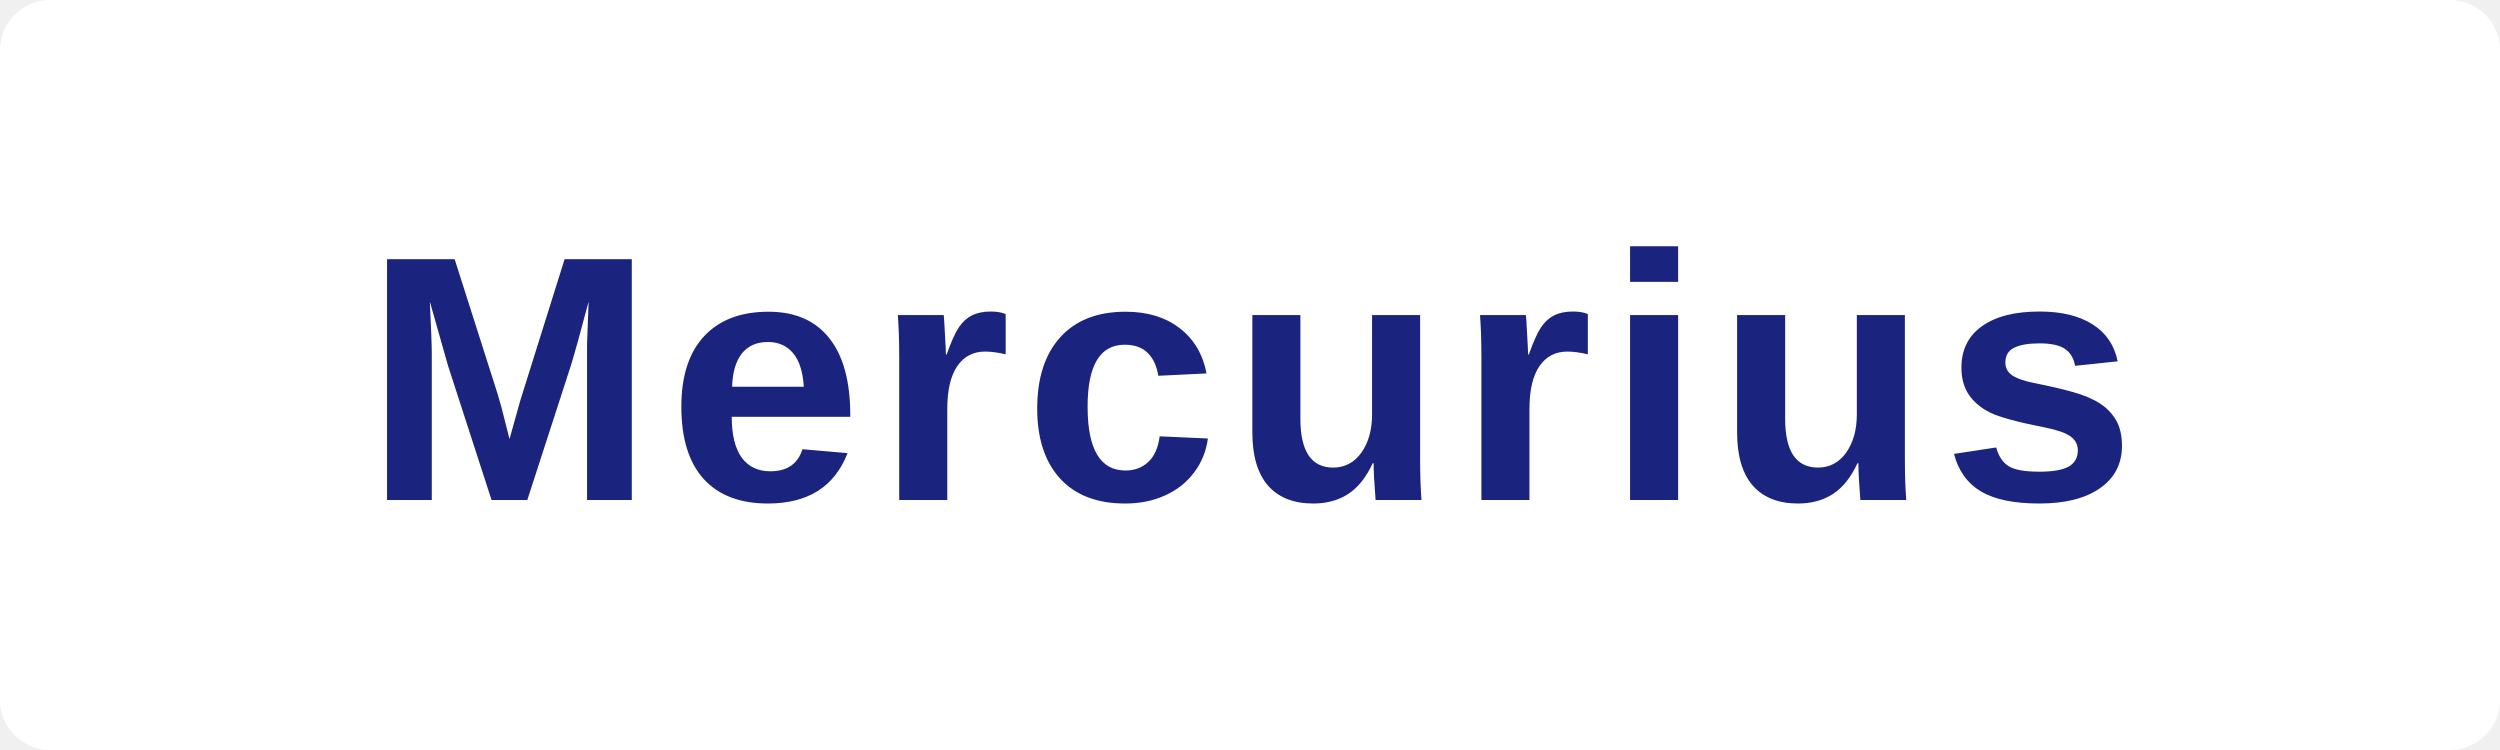
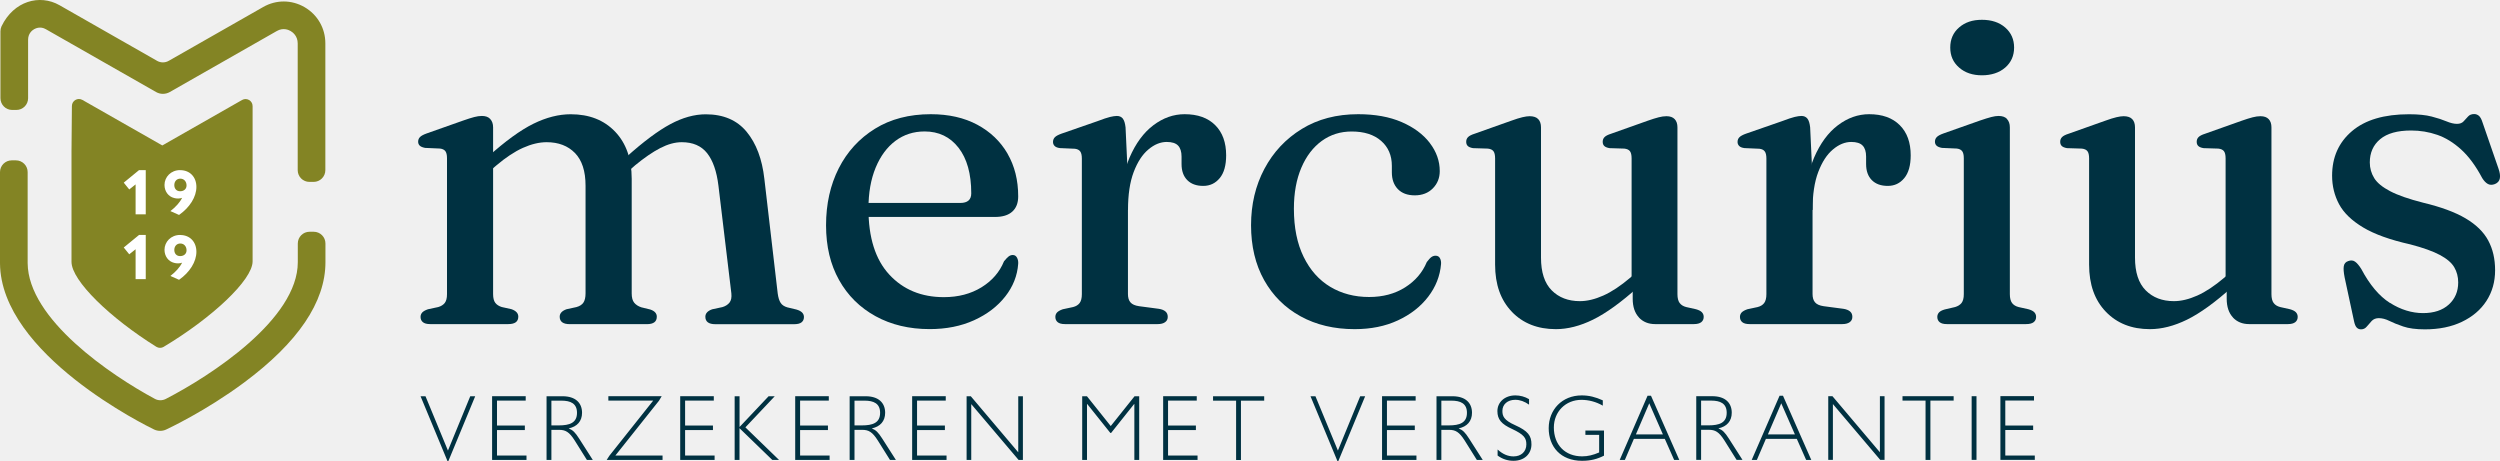
- <svg xmlns="http://www.w3.org/2000/svg" viewBox="0 0 200 60" width="200" height="60">
-   <rect width="200" height="60" fill="white" rx="4" />
-   <text x="100" y="40" font-family="Arial, Helvetica, sans-serif" font-size="28" font-weight="700" fill="#1A237E" text-anchor="middle" letter-spacing="1">Mercurius</text>
+ <svg xmlns="http://www.w3.org/2000/svg" id="logo_SVG" viewBox="0 0 500 92.2">
+   <defs>
+     <style>.cls-1{fill:#003141;}.cls-2{fill:#fff;}.cls-3{fill:#838424;}</style>
+   </defs>
+   <path class="cls-1" d="m477.97,60.58c-2.14-1.37-4.04-3.63-5.71-6.78-.44-.7-.85-1.19-1.25-1.47-.39-.28-.85-.31-1.38-.11-.5.17-.79.51-.87,1.01-.09.5-.03,1.25.17,2.27l1.88,8.75c.12.58.29,1,.52,1.25.23.25.53.37.88.37.47,0,.85-.19,1.16-.57.31-.38.63-.75.98-1.12.35-.36.82-.55,1.4-.55.67,0,1.38.18,2.12.55.74.37,1.67.74,2.78,1.12,1.11.38,2.55.57,4.33.57,2.83,0,5.3-.5,7.41-1.51,2.11-1.01,3.75-2.4,4.9-4.18,1.15-1.78,1.73-3.82,1.73-6.12s-.46-4.26-1.38-5.97c-.92-1.71-2.43-3.18-4.53-4.42-2.1-1.24-4.93-2.28-8.48-3.13-2.86-.73-5.06-1.49-6.6-2.3-1.54-.8-2.61-1.68-3.19-2.62-.58-.95-.88-1.99-.88-3.13,0-1.95.69-3.5,2.08-4.66,1.38-1.15,3.45-1.73,6.19-1.73,1.81,0,3.55.29,5.23.87,1.68.58,3.27,1.57,4.79,2.95,1.52,1.39,2.92,3.29,4.2,5.71.35.55.72.94,1.12,1.16.39.22.87.23,1.42.02.55-.23.88-.61.98-1.14.1-.52,0-1.18-.28-1.97l-3.19-9.23c-.2-.64-.45-1.08-.72-1.31-.28-.23-.59-.35-.94-.35-.52,0-.93.16-1.22.48-.29.32-.59.65-.9.98-.31.34-.75.5-1.33.5-.61,0-1.31-.17-2.1-.5-.79-.33-1.77-.66-2.95-.96-1.18-.31-2.69-.46-4.53-.46-4.96,0-8.76,1.12-11.41,3.37-2.65,2.25-3.98,5.22-3.98,8.92,0,2.07.47,3.97,1.4,5.71.93,1.73,2.54,3.28,4.81,4.64,2.27,1.36,5.42,2.49,9.44,3.39,2.57.67,4.54,1.38,5.92,2.12,1.38.74,2.34,1.56,2.86,2.45.52.89.79,1.9.79,3.04,0,1.81-.63,3.28-1.88,4.42-1.25,1.14-2.97,1.71-5.16,1.71s-4.48-.68-6.62-2.06" />
+   <path class="cls-1" d="m421.17,62.35c2.23,2.32,5.17,3.48,8.81,3.48,2.36,0,4.84-.63,7.43-1.9,2.59-1.27,5.63-3.46,9.09-6.58l1.88-1.66-1.66-1.71-1.88,1.57c-1.92,1.63-3.72,2.82-5.38,3.56-1.66.74-3.22,1.12-4.68,1.12-2.33,0-4.21-.72-5.64-2.16-1.43-1.44-2.14-3.62-2.14-6.54v-26.06c0-.7-.18-1.25-.55-1.64-.37-.39-.94-.59-1.73-.59-.38,0-.85.07-1.42.2-.57.13-1.33.37-2.3.72l-7.26,2.58c-.64.2-1.09.43-1.33.68-.25.25-.37.56-.37.94,0,.35.1.63.31.83.2.21.55.35,1.05.44l2.97.09c.53.06.9.23,1.12.52.22.29.33.77.33,1.44v21.25c0,3.97,1.12,7.11,3.35,9.42" />
+   <path class="cls-1" d="m446.57,63.49c.83.89,1.92,1.33,3.26,1.33h7.74c.67,0,1.16-.13,1.49-.39.32-.26.48-.61.48-1.05,0-.38-.13-.69-.37-.94-.25-.25-.63-.44-1.16-.59l-1.97-.44c-.58-.15-1.02-.42-1.31-.81-.29-.39-.44-.98-.44-1.77V25.47c0-.7-.18-1.25-.55-1.64-.37-.39-.91-.59-1.64-.59-.47,0-.99.07-1.57.22-.58.15-1.33.38-2.23.7l-7.26,2.58c-.64.2-1.09.43-1.33.68-.25.25-.37.56-.37.94,0,.35.1.63.31.83.2.21.55.35,1.05.44l2.97.09c.52.06.9.23,1.12.52.22.29.33.77.33,1.44v24.97l.22.26v2.84c0,1.6.42,2.85,1.25,3.74" />
+   <path class="cls-1" d="m401.05,13.51c1.18-1.03,1.77-2.37,1.77-4s-.59-2.97-1.77-4c-1.18-1.03-2.73-1.55-4.66-1.55s-3.39.51-4.57,1.53c-1.18,1.02-1.77,2.36-1.77,4.02s.59,2.97,1.77,4c1.18,1.04,2.7,1.55,4.57,1.55s3.48-.52,4.66-1.55" />
+   <path class="cls-1" d="m401.42,23.8c-.38-.41-.95-.61-1.71-.61-.41,0-.9.07-1.47.22-.57.15-1.32.38-2.25.7l-7.3,2.58c-.64.23-1.09.47-1.33.72-.25.25-.37.56-.37.94,0,.32.11.58.33.79.22.2.57.35,1.07.44l2.97.13c.49.06.85.23,1.07.52.22.29.33.76.33,1.4v27.2c0,.79-.15,1.37-.44,1.75-.29.38-.73.66-1.31.83l-2.06.48c-.52.15-.9.34-1.14.59-.23.25-.35.55-.35.9,0,.44.15.79.46,1.05.31.26.79.39,1.46.39h15.83c.7,0,1.21-.13,1.53-.39.32-.26.48-.61.48-1.05,0-.38-.13-.69-.37-.94-.25-.25-.63-.44-1.16-.59l-1.97-.44c-.58-.15-1.02-.42-1.31-.81-.29-.39-.44-.98-.44-1.77V25.47c0-.7-.19-1.25-.57-1.66" />
+   <path class="cls-1" d="m361.48,23.72c-.28-.35-.68-.53-1.2-.53-.35,0-.8.07-1.36.2-.55.13-1.4.42-2.54.85l-7.17,2.49c-.64.23-1.09.47-1.33.72-.25.25-.37.56-.37.94,0,.32.11.59.33.81.22.22.57.36,1.07.42l2.97.13c.5.06.85.23,1.07.53.22.29.33.77.33,1.44v27.11c0,.79-.15,1.38-.44,1.77-.29.39-.73.66-1.31.81l-2.05.44c-.52.18-.9.39-1.14.63-.23.25-.35.55-.35.9,0,.44.15.79.46,1.05.31.26.79.39,1.47.39h18.54c.64,0,1.14-.13,1.49-.39s.52-.61.52-1.05c0-.47-.15-.83-.46-1.09-.31-.26-.75-.44-1.33-.53l-3.94-.52c-.82-.12-1.39-.37-1.73-.77-.34-.39-.5-.95-.5-1.68v-23.04l-.48-10.28c-.09-.81-.27-1.4-.55-1.75" />
+   <path class="cls-1" d="m362.51,41.99c0-3.06.38-5.59,1.14-7.59.76-2,1.73-3.5,2.93-4.5,1.19-1.01,2.42-1.51,3.67-1.51,1.05,0,1.81.24,2.27.72.47.48.7,1.22.7,2.21v1.49c0,1.37.38,2.44,1.14,3.21.76.77,1.82,1.16,3.19,1.16s2.44-.52,3.3-1.55c.86-1.03,1.29-2.56,1.29-4.57,0-2.56-.73-4.58-2.19-6.03-1.46-1.46-3.5-2.19-6.12-2.19-2.22,0-4.3.74-6.25,2.21-1.95,1.47-3.54,3.64-4.77,6.49-1.22,2.86-1.84,6.36-1.84,10.49l1.53-.04h0Z" />
+   <path class="cls-1" d="m302.36,62.35c2.23,2.32,5.17,3.48,8.81,3.48,2.36,0,4.84-.63,7.43-1.9,2.59-1.27,5.63-3.46,9.1-6.58l1.88-1.66-1.66-1.71-1.88,1.57c-1.92,1.63-3.72,2.82-5.38,3.56-1.66.74-3.22,1.12-4.68,1.12-2.33,0-4.21-.72-5.64-2.16-1.43-1.44-2.14-3.62-2.14-6.54v-26.06c0-.7-.18-1.25-.55-1.64-.37-.39-.94-.59-1.73-.59-.38,0-.85.07-1.42.2s-1.33.37-2.3.72l-7.26,2.58c-.64.2-1.09.43-1.33.68-.25.25-.37.56-.37.94,0,.35.1.63.31.83.2.21.55.35,1.05.44l2.97.09c.53.06.9.23,1.12.52.22.29.33.77.33,1.44v21.25c0,3.97,1.12,7.11,3.35,9.42" />
+   <path class="cls-1" d="m327.77,63.49c.83.89,1.92,1.33,3.26,1.33h7.74c.67,0,1.16-.13,1.49-.39.32-.26.48-.61.48-1.05,0-.38-.13-.69-.37-.94-.25-.25-.63-.44-1.16-.59l-1.97-.44c-.58-.15-1.02-.42-1.31-.81-.29-.39-.44-.98-.44-1.77V25.47c0-.7-.18-1.25-.55-1.64-.37-.39-.91-.59-1.64-.59-.47,0-.99.07-1.57.22-.58.15-1.33.38-2.23.7l-7.26,2.58c-.64.2-1.09.43-1.33.68-.25.25-.37.56-.37.94,0,.35.1.63.31.83.2.21.55.35,1.05.44l2.97.09c.52.06.9.23,1.12.52.22.29.33.77.33,1.44v24.97l.22.26v2.84c0,1.6.42,2.85,1.25,3.74" />
+   <path class="cls-1" d="m285.96,28.59c-1.33-1.73-3.21-3.13-5.64-4.18-2.43-1.05-5.33-1.57-8.68-1.57-4.31,0-8.07.98-11.28,2.95-3.21,1.97-5.7,4.63-7.48,7.98-1.78,3.35-2.67,7.11-2.67,11.28s.87,7.86,2.62,10.98c1.75,3.12,4.18,5.53,7.3,7.24,3.12,1.71,6.72,2.56,10.8,2.56,3.24,0,6.12-.58,8.64-1.75,2.52-1.17,4.54-2.74,6.06-4.72,1.52-1.98,2.38-4.17,2.58-6.56.03-.44-.04-.82-.22-1.16-.18-.33-.47-.5-.88-.5-.29,0-.56.09-.81.26-.25.17-.56.51-.94,1.01-.87,2.1-2.32,3.79-4.35,5.07-2.03,1.28-4.42,1.92-7.19,1.92-2.91,0-5.5-.68-7.76-2.03-2.26-1.36-4.04-3.35-5.33-5.99-1.3-2.64-1.95-5.85-1.95-9.64,0-3.15.5-5.88,1.49-8.2.99-2.32,2.36-4.1,4.09-5.36,1.73-1.25,3.72-1.88,5.97-1.88,2.51,0,4.48.63,5.9,1.88,1.43,1.25,2.14,2.92,2.14,4.99v1.31c0,1.4.4,2.51,1.2,3.34.8.83,1.93,1.25,3.39,1.25s2.69-.46,3.61-1.4c.92-.93,1.38-2.08,1.38-3.45,0-2.01-.66-3.88-1.99-5.62" />
+   <path class="cls-1" d="m224.57,23.72c-.28-.35-.68-.53-1.2-.53-.35,0-.8.07-1.36.2-.56.13-1.4.42-2.54.85l-7.17,2.49c-.64.23-1.09.47-1.33.72s-.37.56-.37.94c0,.32.11.59.33.81.22.22.57.36,1.07.42l2.97.13c.49.06.85.23,1.07.53.22.29.33.77.33,1.44v27.11c0,.79-.15,1.38-.44,1.77-.29.39-.73.66-1.31.81l-2.06.44c-.52.18-.9.39-1.14.63-.23.25-.35.55-.35.9,0,.44.15.79.46,1.05.31.26.79.39,1.47.39h18.54c.64,0,1.14-.13,1.49-.39.35-.26.52-.61.52-1.05,0-.47-.15-.83-.46-1.09-.31-.26-.75-.44-1.33-.53l-3.94-.52c-.82-.12-1.39-.37-1.73-.77-.34-.39-.5-.95-.5-1.68v-23.04l-.48-10.28c-.09-.81-.27-1.4-.55-1.75" />
+   <path class="cls-1" d="m225.6,41.99c0-3.06.38-5.59,1.14-7.59.76-2,1.73-3.5,2.93-4.5,1.19-1.01,2.42-1.51,3.67-1.51,1.05,0,1.81.24,2.27.72.46.48.7,1.22.7,2.21v1.49c0,1.37.38,2.44,1.14,3.21.76.77,1.82,1.16,3.19,1.16s2.44-.52,3.3-1.55c.86-1.03,1.29-2.56,1.29-4.57,0-2.56-.73-4.58-2.19-6.03-1.46-1.46-3.5-2.19-6.12-2.19-2.22,0-4.3.74-6.25,2.21-1.95,1.47-3.54,3.64-4.77,6.49-1.22,2.86-1.84,6.36-1.84,10.49l1.53-.04h0Z" />
+   <path class="cls-1" d="m201.51,30.73c-1.43-2.46-3.45-4.39-6.06-5.79-2.61-1.4-5.71-2.1-9.29-2.1-4.31,0-8.04.97-11.17,2.91-3.13,1.94-5.55,4.58-7.24,7.91-1.69,3.34-2.54,7.14-2.54,11.39s.87,7.85,2.6,10.95c1.73,3.1,4.17,5.52,7.3,7.24,3.13,1.72,6.74,2.58,10.82,2.58,3.32,0,6.28-.59,8.88-1.77,2.6-1.18,4.67-2.76,6.23-4.74,1.56-1.98,2.43-4.17,2.6-6.56.03-.47-.05-.87-.24-1.22-.19-.35-.47-.53-.85-.53-.29,0-.56.1-.81.28-.25.19-.56.52-.94.98-.88,2.16-2.38,3.89-4.5,5.2-2.13,1.31-4.64,1.97-7.52,1.97-4.49,0-8.13-1.5-10.91-4.5-2.78-3-4.18-7.4-4.18-13.2,0-3.15.48-5.88,1.44-8.2.96-2.32,2.28-4.1,3.96-5.36,1.68-1.25,3.62-1.88,5.84-1.88,2.83,0,5.09,1.09,6.78,3.26,1.69,2.17,2.54,5.21,2.54,9.12,0,1.28-.73,1.92-2.19,1.92h-20.99v2.8h27.94c1.52,0,2.67-.36,3.45-1.07.79-.71,1.18-1.73,1.18-3.04,0-3.24-.71-6.08-2.14-8.55" />
+   <g>
+     <path class="cls-1" d="m126.95,33.12c1.87-1.54,3.56-2.71,5.09-3.5,1.53-.79,2.96-1.18,4.31-1.18,2.22,0,3.91.73,5.07,2.19,1.16,1.46,1.92,3.63,2.27,6.52l2.58,21.51c.09.82-.04,1.44-.37,1.86-.34.42-.81.72-1.42.9l-2.05.44c-.9.32-1.36.82-1.36,1.49,0,.99.67,1.49,2.01,1.49h15.74c.7,0,1.2-.13,1.51-.39.31-.26.46-.61.46-1.05,0-.35-.13-.65-.37-.9-.25-.25-.62-.44-1.12-.59l-1.84-.44c-.61-.18-1.06-.47-1.33-.9-.28-.42-.48-1.06-.59-1.9l-2.67-22.91c-.44-3.93-1.62-7.07-3.54-9.4-1.92-2.33-4.65-3.5-8.18-3.5-2.27,0-4.64.66-7.08,1.97-2.45,1.31-5.38,3.5-8.79,6.56l-1.88,1.66,1.66,1.71,1.88-1.62h0Z" />
+     <path class="cls-1" d="m99.23,33.12c1.92-1.63,3.72-2.82,5.38-3.56,1.66-.74,3.24-1.12,4.72-1.12,2.36,0,4.25.72,5.66,2.16,1.41,1.44,2.12,3.62,2.12,6.54v21.51c0,.82-.14,1.44-.42,1.86-.28.42-.74.72-1.38.9l-2.01.44c-.9.32-1.36.82-1.36,1.49,0,.99.67,1.49,2.01,1.49h15.44c1.31,0,1.97-.49,1.97-1.49,0-.67-.44-1.15-1.31-1.44l-1.79-.44c-.61-.2-1.09-.51-1.42-.92-.34-.41-.5-1.03-.5-1.88v-22.91c0-3.96-1.11-7.11-3.32-9.42-2.22-2.32-5.17-3.48-8.88-3.48-2.39,0-4.88.63-7.46,1.9-2.58,1.27-5.62,3.48-9.12,6.62l-1.92,1.66,1.71,1.71,1.88-1.62h0Z" />
+     <path class="cls-1" d="m98.05,23.8c-.38-.41-.93-.61-1.66-.61-.47,0-.98.07-1.55.22-.57.15-1.31.38-2.21.7l-7.3,2.58c-.64.23-1.09.47-1.33.72-.25.25-.37.56-.37.94,0,.32.11.58.33.79.22.2.57.35,1.07.44l2.97.13c.49.06.85.23,1.07.52.22.29.33.76.33,1.4v27.2c0,.79-.15,1.37-.44,1.75-.29.38-.73.66-1.31.83l-2.05.44c-.53.18-.9.39-1.14.63-.23.25-.35.55-.35.9,0,.44.15.79.46,1.05.31.26.79.39,1.47.39h15.61c1.34,0,2.01-.49,2.01-1.49,0-.67-.45-1.17-1.36-1.49l-1.97-.44c-.55-.18-.98-.45-1.27-.83-.29-.38-.44-.96-.44-1.75V25.47c0-.7-.19-1.25-.57-1.66" />
+   </g>
+   <path class="cls-3" d="m62.72,36.38h-.83c-1.3,0-2.35-1.05-2.35-2.35V8.68c0-1.49-.99-2.22-1.41-2.47-.41-.24-1.51-.73-2.76-.01l-21.42,12.21c-.85.48-1.89.48-2.73,0L9.17,5.84c-1.06-.61-1.99-.2-2.35,0-.36.21-1.2.83-1.2,2.1v11.7c0,1.3-1.05,2.35-2.35,2.35h-.83c-1.3,0-2.35-1.05-2.35-2.35V6.26c0-.34.07-.68.21-.99C2.73.2,7.93-1.22,11.9,1.04l19.52,11.13c.72.41,1.6.41,2.32,0L52.64,1.4c2.59-1.48,5.68-1.47,8.27.03,2.6,1.51,4.16,4.22,4.16,7.24v25.36c0,1.29-1.05,2.35-2.35,2.35h0Z" />
+   <path class="cls-3" d="m32.02,86.17c-.41,0-.82-.09-1.2-.27-1.25-.6-30.71-14.98-30.82-33.27v-18.21c0-1.3,1.05-2.35,2.35-2.35h.83c1.3,0,2.35,1.05,2.35,2.35v18.19c.07,11.24,16.7,22.47,25.44,27.16.68.37,1.49.37,2.18.02,9.06-4.67,26.41-15.96,26.41-27.35v-3.74c0-1.3,1.05-2.35,2.35-2.35h.83c1.3,0,2.35,1.05,2.35,2.35v3.74c0,7.95-5.47,16.04-16.26,24.06-7.71,5.73-15.31,9.27-15.63,9.42-.37.17-.76.25-1.16.25h0Z" />
+   <path class="cls-3" d="m32.74,69.37c-.45.27-1.02.27-1.47-.01-9.26-5.77-16.95-13.21-16.97-16.98v-22.06s.02-2.32.02-2.32l.06-6.8c.01-1.08,1.17-1.75,2.11-1.21l15.97,9.1,15.95-9.09c.94-.54,2.11.14,2.11,1.22v31.05c0,3.75-8.19,11.35-17.79,17.1h0Z" />
+   <path class="cls-2" d="m27.81,46.99l-3.06,2.51,1.1,1.36,1.27-1.01v5.98h2.03v-8.84h-1.34Zm7.05,3c0-.73.47-1.29,1.2-1.29.77,0,1.25.61,1.25,1.36s-.58,1.16-1.29,1.16-1.16-.51-1.16-1.23h0Zm1.16-3c-1.83,0-3.12,1.38-3.12,2.97,0,1.29.78,2.33,1.92,2.61.54.15,1.11.14,1.6-.03-.47.95-1.3,1.84-2.34,2.65l1.73.77c2.16-1.51,3.47-3.63,3.47-5.6s-1.28-3.36-3.25-3.36h0Z" />
+   <path class="cls-2" d="m27.81,34.02l-3.06,2.51,1.1,1.36,1.27-1.01v5.99h2.03v-8.84h-1.34Zm7.05,3c0-.73.47-1.29,1.2-1.29.77,0,1.25.61,1.25,1.36s-.58,1.16-1.29,1.16-1.16-.51-1.16-1.23h0Zm1.16-3c-1.83,0-3.12,1.38-3.12,2.97,0,1.29.78,2.33,1.92,2.61.54.15,1.11.14,1.6-.03-.47.95-1.3,1.84-2.34,2.65l1.73.77c2.16-1.51,3.47-3.63,3.47-5.6s-1.28-3.36-3.25-3.36h0Z" />
+   <path class="cls-1" d="m89.49,92.2h.19l5.36-12.95h-.99l-4.45,10.84h-.02l-4.48-10.84h-.99l5.38,12.95h0Zm8.93-12.95v12.74h6.88v-.88h-5.9v-5.1h5.57v-.9h-5.57v-4.99h5.74v-.88h-6.71Zm10.89,12.74h.97v-6.02h1.55c1.27,0,2.02.41,3.1,2.11l2.45,3.91h1.18l-2.71-4.24c-.84-1.31-1.25-1.7-2.11-2.07,1.68-.35,2.67-1.44,2.67-3.12,0-2.02-1.35-3.31-3.89-3.31h-3.21v12.74h0Zm.97-6.91v-4.95h2c1.83,0,3.12.56,3.12,2.43,0,2.02-1.48,2.52-3.64,2.52h-1.48Zm11.06,6.91h11.17v-.88h-9.44l8.73-10.97.54-.9h-10.67v.88h8.97l-8.76,11.02-.54.84h0Zm14.7-12.74v12.74h6.88v-.88h-5.9v-5.1h5.57v-.9h-5.57v-4.99h5.74v-.88h-6.71Zm10.89,0v12.74h.97v-6.35l6.56,6.35h1.35l-6.73-6.52,5.87-6.22h-1.23l-5.81,6.15v-6.15h-.97Zm12.11,0v12.74h6.88v-.88h-5.9v-5.1h5.57v-.9h-5.57v-4.99h5.74v-.88h-6.71Zm10.89,12.74h.97v-6.02h1.55c1.27,0,2.02.41,3.1,2.11l2.45,3.91h1.18l-2.71-4.24c-.84-1.31-1.25-1.7-2.11-2.07,1.68-.35,2.67-1.44,2.67-3.12,0-2.02-1.35-3.31-3.89-3.31h-3.21v12.74h0Zm.97-6.91v-4.95h2c1.83,0,3.12.56,3.12,2.43,0,2.02-1.48,2.52-3.64,2.52h-1.48Zm11.53-5.83v12.74h6.88v-.88h-5.9v-5.1h5.57v-.9h-5.57v-4.99h5.74v-.88h-6.71Zm10.89,0v12.74h.93v-11.17l9.47,11.17h.86v-12.74h-.93v11.21l-9.49-11.21h-.84Zm23.11,12.74h.97v-11.19h.04l4.63,5.79h.15l4.61-5.79h.04v11.19h.97v-12.74h-.93l-4.76,5.96-4.76-5.96h-.95v12.74h0Zm16.2-12.74v12.74h6.88v-.88h-5.9v-5.1h5.57v-.9h-5.57v-4.99h5.74v-.88h-6.71Zm9.98,0v.88h4.61v11.87h.97v-11.87h4.65v-.88h-10.24Zm24.87,12.95h.19l5.36-12.95h-.99l-4.45,10.84h-.02l-4.48-10.84h-.99l5.38,12.95h0Zm8.93-12.95v12.74h6.88v-.88h-5.9v-5.1h5.57v-.9h-5.57v-4.99h5.74v-.88h-6.71Zm10.89,12.74h.97v-6.02h1.55c1.27,0,2.02.41,3.1,2.11l2.45,3.91h1.18l-2.71-4.24c-.84-1.31-1.25-1.7-2.11-2.07,1.68-.35,2.67-1.44,2.67-3.12,0-2.02-1.35-3.31-3.89-3.31h-3.21v12.74h0Zm.97-6.91v-4.95h2c1.83,0,3.12.56,3.12,2.43,0,2.02-1.48,2.52-3.64,2.52h-1.48Zm14.8-6c-2.09,0-3.59,1.33-3.59,3.14,0,1.66.8,2.6,2.93,3.57,2.39,1.12,2.86,1.81,2.86,3.08,0,1.48-1.06,2.41-2.56,2.41-1.16,0-2.19-.47-3.19-1.38v1.21c.93.69,2,1.05,3.18,1.05,2.15,0,3.59-1.36,3.59-3.29,0-1.74-.69-2.67-3.25-3.83-2.3-1.01-2.56-1.85-2.56-2.86,0-1.31,1.03-2.22,2.58-2.22.93,0,1.87.34,2.75.97v-1.1c-.84-.5-1.79-.75-2.73-.75h0Zm17.49.99c-1.48-.67-2.75-.99-4.22-.99-3.94,0-6.6,2.88-6.6,6.56s2.37,6.52,6.67,6.52c1.72,0,3.06-.35,4.39-1.03v-5.03h-3.72v.88h2.75v3.51c-1.21.52-2.24.78-3.4.78-3.44,0-5.66-2.32-5.66-5.77,0-3.16,2.35-5.53,5.51-5.53,1.42,0,2.91.37,4.28,1.16v-1.07h0Zm8.95-.92l-5.57,12.84h1.03l1.81-4.22h6.18l1.87,4.22h1.03l-5.66-12.84h-.69Zm.34,1.51l2.73,6.22h-5.4l2.67-6.22h0Zm9.4,11.32h.97v-6.02h1.55c1.27,0,2.02.41,3.1,2.11l2.45,3.91h1.18l-2.71-4.24c-.84-1.31-1.25-1.7-2.11-2.07,1.68-.35,2.67-1.44,2.67-3.12,0-2.02-1.35-3.31-3.89-3.31h-3.21v12.74h0Zm.97-6.91v-4.95h2c1.83,0,3.12.56,3.12,2.43,0,2.02-1.48,2.52-3.64,2.52h-1.48Zm15.69-5.92l-5.57,12.84h1.03l1.81-4.22h6.18l1.87,4.22h1.03l-5.66-12.84h-.69Zm.34,1.51l2.73,6.22h-5.4l2.67-6.22h0Zm9.4-1.42v12.74h.93v-11.17l9.47,11.17h.86v-12.74h-.93v11.21l-9.49-11.21h-.84Zm14.85,0v.88h4.61v11.87h.97v-11.87h4.65v-.88h-10.24Zm13.83,0v12.74h.97v-12.74h-.97Zm5.75,0v12.74h6.88v-.88h-5.9v-5.1h5.57v-.9h-5.57v-4.99h5.74v-.88h-6.71Z" />
</svg>
